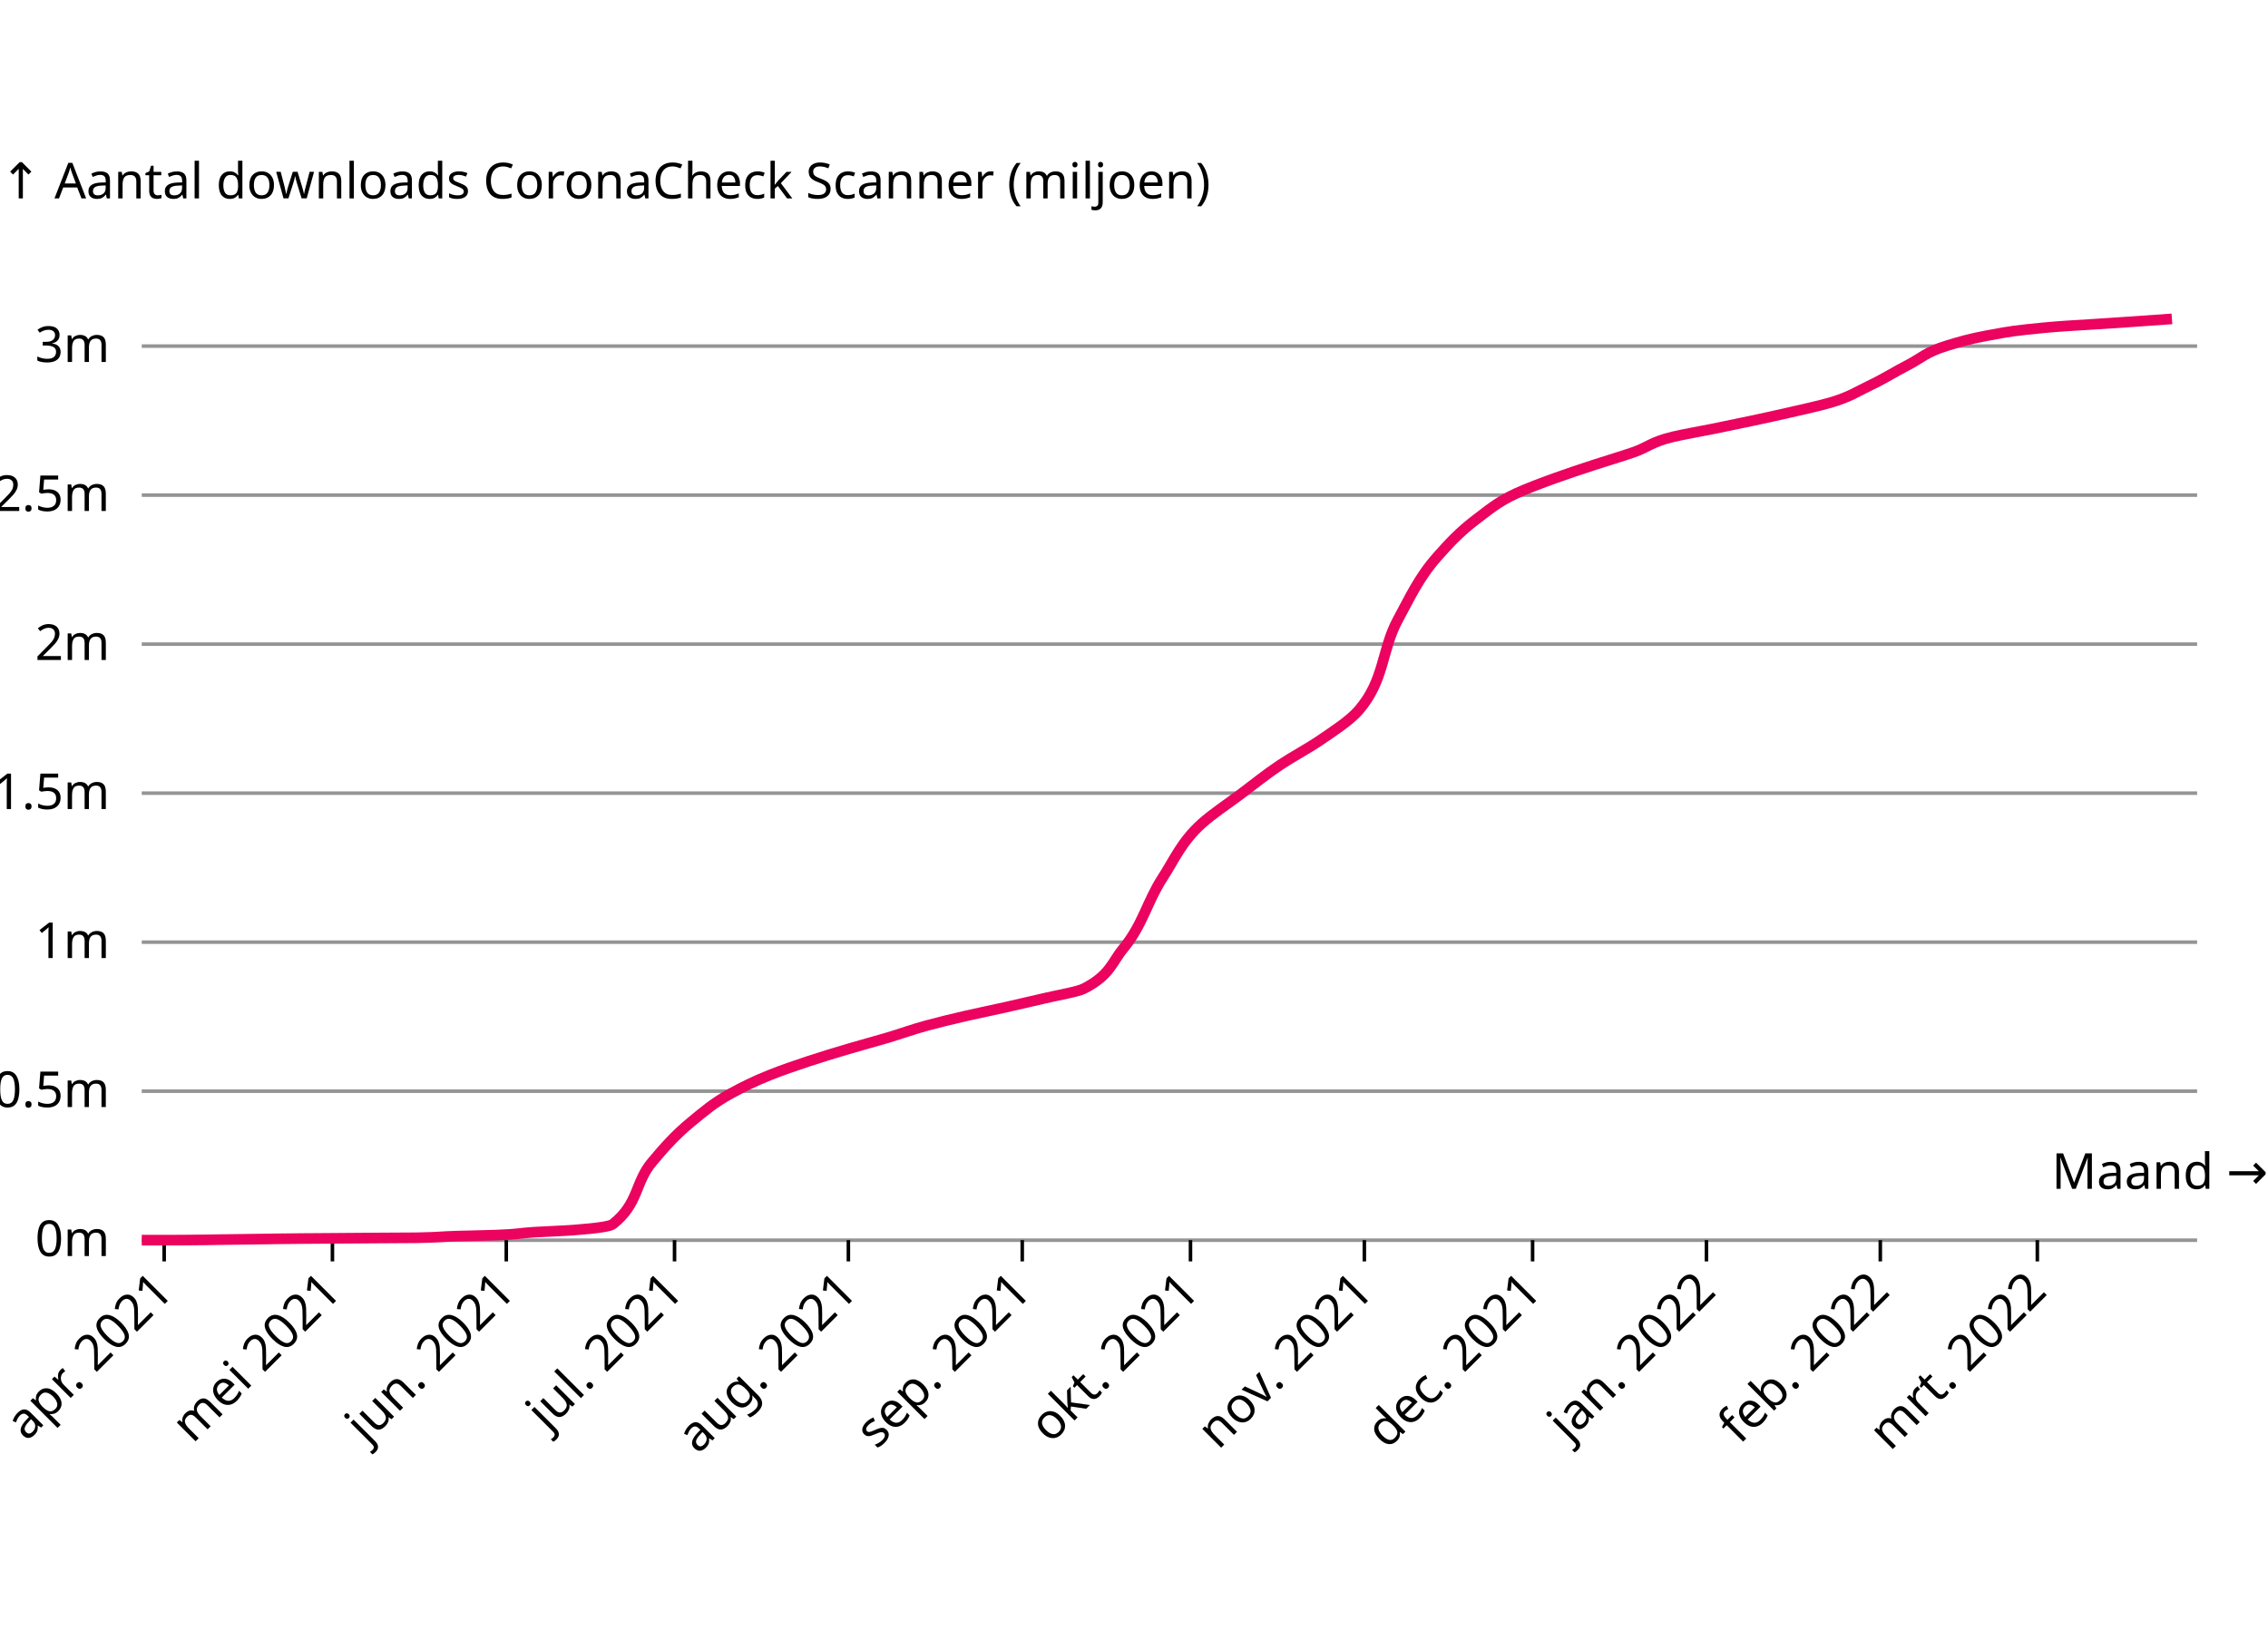
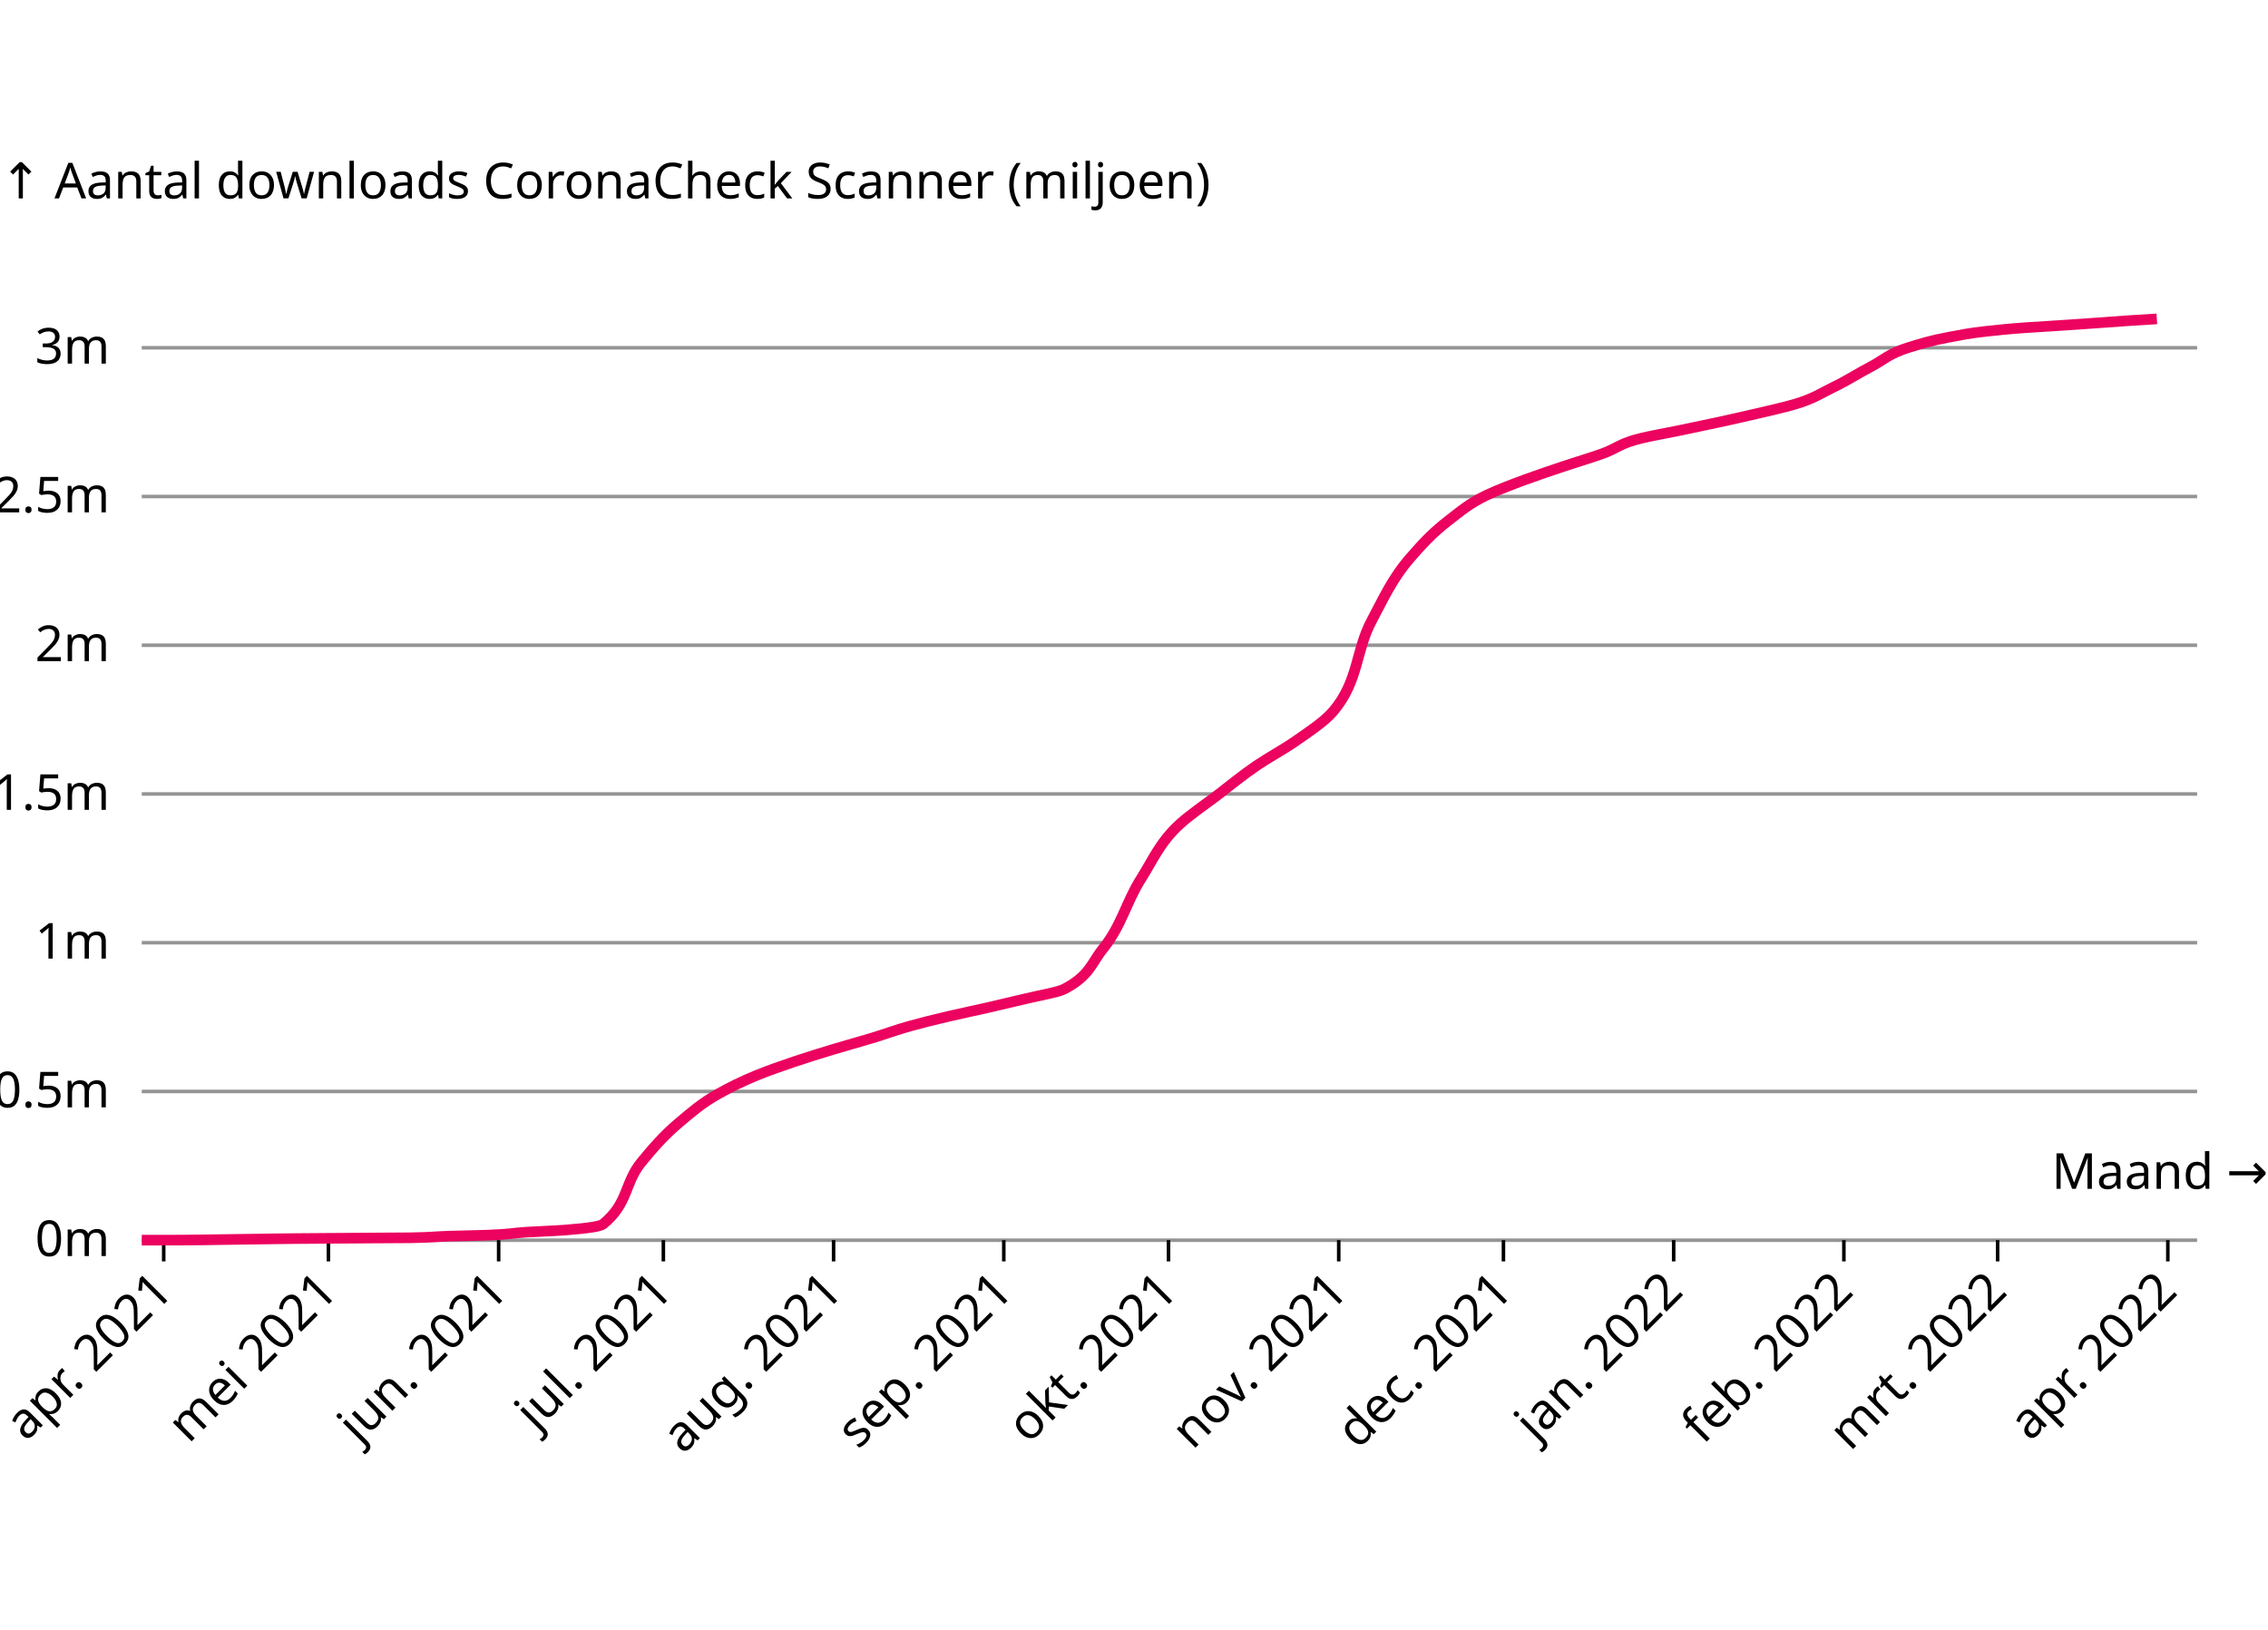
<svg xmlns="http://www.w3.org/2000/svg" class="plot" fill="currentColor" text-anchor="middle" width="640" height="460" viewBox="0 0 640 400" style="font-family: 'RO Sans', sans-serif; font-size: 14px;">
  <style>
        line[stroke-opacity] {
            stroke-opacity: 1;
            stroke: #949494;
        }
</style>
  <g transform="translate(40,0)" fill="none" text-anchor="end">
    <g class="tick" opacity="1" transform="translate(0,320.0199)">
      <line stroke="currentColor" x2="0" />
      <line stroke="currentColor" x2="580" stroke-opacity="0.1" />
      <text fill="currentColor" x="-9" dy="0.32em">0m</text>
    </g>
-     <g class="tick" opacity="1" transform="translate(0,277.9631)">
+     <g class="tick" opacity="1" transform="translate(0,278.0411)">
      <line stroke="currentColor" x2="0" />
      <line stroke="currentColor" x2="580" stroke-opacity="0.1" />
      <text fill="currentColor" x="-9" dy="0.32em">0.5m</text>
    </g>
-     <g class="tick" opacity="1" transform="translate(0,235.9063)">
+     <g class="tick" opacity="1" transform="translate(0,236.0624)">
      <line stroke="currentColor" x2="0" />
      <line stroke="currentColor" x2="580" stroke-opacity="0.1" />
      <text fill="currentColor" x="-9" dy="0.32em">1m</text>
    </g>
-     <g class="tick" opacity="1" transform="translate(0,193.8495)">
+     <g class="tick" opacity="1" transform="translate(0,194.0837)">
      <line stroke="currentColor" x2="0" />
      <line stroke="currentColor" x2="580" stroke-opacity="0.1" />
      <text fill="currentColor" x="-9" dy="0.32em">1.5m</text>
    </g>
-     <g class="tick" opacity="1" transform="translate(0,151.7927)">
+     <g class="tick" opacity="1" transform="translate(0,152.1049)">
      <line stroke="currentColor" x2="0" />
      <line stroke="currentColor" x2="580" stroke-opacity="0.1" />
      <text fill="currentColor" x="-9" dy="0.32em">2m</text>
    </g>
-     <g class="tick" opacity="1" transform="translate(0,109.7359)">
+     <g class="tick" opacity="1" transform="translate(0,110.1262)">
      <line stroke="currentColor" x2="0" />
      <line stroke="currentColor" x2="580" stroke-opacity="0.1" />
      <text fill="currentColor" x="-9" dy="0.32em">2.5m</text>
    </g>
-     <g class="tick" opacity="1" transform="translate(0,67.67907)">
+     <g class="tick" opacity="1" transform="translate(0,68.1474)">
      <line stroke="currentColor" x2="0" />
      <line stroke="currentColor" x2="580" stroke-opacity="0.1" />
      <text fill="currentColor" x="-9" dy="0.32em">3m</text>
    </g>
    <text fill="currentColor" transform="translate(-40,40)" dy="-1em" text-anchor="start">↑ Aantal downloads CoronaCheck Scanner (miljoen)</text>
  </g>
  <g transform="translate(0,320)" fill="none" text-anchor="middle">
-     <g class="tick" opacity="1" transform="translate(46.33027,0)">
+     <g class="tick" opacity="1" transform="translate(46.19766,0)">
      <line stroke="currentColor" y2="6" />
      <text fill="currentColor" dy="0.32em" transform="translate(0, 11.82843) rotate(-45)" text-anchor="end">apr. 2021</text>
    </g>
-     <g class="tick" opacity="1" transform="translate(93.80727,0)">
+     <g class="tick" opacity="1" transform="translate(92.6801,0)">
      <line stroke="currentColor" y2="6" />
      <text fill="currentColor" dy="0.32em" transform="translate(0, 11.82843) rotate(-45)" text-anchor="end">mei 2021</text>
    </g>
-     <g class="tick" opacity="1" transform="translate(142.8668,0)">
+     <g class="tick" opacity="1" transform="translate(140.7119,0)">
      <line stroke="currentColor" y2="6" />
      <text fill="currentColor" dy="0.32em" transform="translate(0, 11.82843) rotate(-45)" text-anchor="end">jun. 2021</text>
    </g>
-     <g class="tick" opacity="1" transform="translate(190.3439,0)">
+     <g class="tick" opacity="1" transform="translate(187.1944,0)">
      <line stroke="currentColor" y2="6" />
      <text fill="currentColor" dy="0.32em" transform="translate(0, 11.82843) rotate(-45)" text-anchor="end">jul. 2021</text>
    </g>
-     <g class="tick" opacity="1" transform="translate(239.4034,0)">
+     <g class="tick" opacity="1" transform="translate(235.2262,0)">
      <line stroke="currentColor" y2="6" />
      <text fill="currentColor" dy="0.32em" transform="translate(0, 11.82843) rotate(-45)" text-anchor="end">aug. 2021</text>
    </g>
-     <g class="tick" opacity="1" transform="translate(288.463,0)">
+     <g class="tick" opacity="1" transform="translate(283.2581,0)">
      <line stroke="currentColor" y2="6" />
      <text fill="currentColor" dy="0.32em" transform="translate(0, 11.82843) rotate(-45)" text-anchor="end">sep. 2021</text>
    </g>
-     <g class="tick" opacity="1" transform="translate(335.94,0)">
+     <g class="tick" opacity="1" transform="translate(329.7405,0)">
      <line stroke="currentColor" y2="6" />
      <text fill="currentColor" dy="0.32em" transform="translate(0, 11.82843) rotate(-45)" text-anchor="end">okt. 2021</text>
    </g>
-     <g class="tick" opacity="1" transform="translate(384.9996,0)">
+     <g class="tick" opacity="1" transform="translate(377.7724,0)">
      <line stroke="currentColor" y2="6" />
      <text fill="currentColor" dy="0.32em" transform="translate(0, 11.82843) rotate(-45)" text-anchor="end">nov. 2021</text>
    </g>
-     <g class="tick" opacity="1" transform="translate(432.4766,0)">
+     <g class="tick" opacity="1" transform="translate(424.2548,0)">
      <line stroke="currentColor" y2="6" />
      <text fill="currentColor" dy="0.32em" transform="translate(0, 11.82843) rotate(-45)" text-anchor="end">dec. 2021</text>
    </g>
-     <g class="tick" opacity="1" transform="translate(481.5361,0)">
+     <g class="tick" opacity="1" transform="translate(472.2867,0)">
      <line stroke="currentColor" y2="6" />
      <text fill="currentColor" dy="0.32em" transform="translate(0, 11.82843) rotate(-45)" text-anchor="end">jan. 2022</text>
    </g>
-     <g class="tick" opacity="1" transform="translate(530.5957,0)">
+     <g class="tick" opacity="1" transform="translate(520.3185,0)">
      <line stroke="currentColor" y2="6" />
      <text fill="currentColor" dy="0.32em" transform="translate(0, 11.82843) rotate(-45)" text-anchor="end">feb. 2022</text>
    </g>
-     <g class="tick" opacity="1" transform="translate(574.9076,0)">
+     <g class="tick" opacity="1" transform="translate(563.7021,0)">
      <line stroke="currentColor" y2="6" />
      <text fill="currentColor" dy="0.32em" transform="translate(0, 11.82843) rotate(-45)" text-anchor="end">mrt. 2022</text>
+     </g>
+     <g class="tick" opacity="1" transform="translate(611.734,0)">
+       <line stroke="currentColor" y2="6" />
+       <text fill="currentColor" dy="0.32em" transform="translate(0, 11.82843) rotate(-45)" text-anchor="end">apr. 2022</text>
    </g>
    <text fill="currentColor" transform="translate(640,-10)" dy="-0.32em" text-anchor="end">Maand →</text>
  </g>
  <g fill="none" stroke="#ec025f" stroke-width="3" stroke-miterlimit="1">
-     <path d="M40,320C45.322,319.997,50.645,319.995,51.078,319.992C58.463,319.947,58.65,319.902,62.156,319.857C66.084,319.807,69.467,319.757,73.234,319.706C76.858,319.658,78.614,319.609,84.312,319.561C87.411,319.534,91.771,319.508,95.39,319.482C99.163,319.454,102.189,319.427,106.468,319.399C109.804,319.378,116.508,319.357,117.546,319.335C124.931,319.183,123.617,319.03,128.624,318.878C131.791,318.781,137.134,318.685,139.702,318.589C147.087,318.311,146.218,318.034,150.78,317.757C154.031,317.559,159.238,317.362,161.858,317.164C169.243,316.607,172.232,316.05,172.936,315.493C180.321,309.646,179.101,303.8,184.014,297.953C187.195,294.167,190.466,290.381,195.092,286.596C198.328,283.947,201.333,281.298,206.17,278.649C209.363,276.9,212.859,275.151,217.247,273.402C220.547,272.088,224.334,270.773,228.325,269.458C231.793,268.316,235.551,267.174,239.403,266.032C242.96,264.977,246.929,263.923,250.481,262.868C254.339,261.723,257.337,260.578,261.559,259.433C264.917,258.522,268.684,257.611,272.637,256.7C276.127,255.896,280.122,255.092,283.715,254.288C287.519,253.437,291.211,252.587,294.793,251.736C298.612,250.829,304.09,249.921,305.871,249.014C313.257,245.255,313.836,241.495,316.949,237.735C322.451,231.091,323.713,224.447,328.027,217.803C331.351,212.684,333.417,207.566,339.105,202.448C342.205,199.659,346.453,196.869,350.183,194.08C353.84,191.346,357.163,188.611,361.261,185.877C364.673,183.6,368.981,181.323,372.339,179.047C376.56,176.185,380.943,173.323,383.417,170.461C390.802,161.92,389.825,153.378,394.495,144.836C397.721,138.935,400.337,133.034,405.573,127.133C408.711,123.596,411.92,120.059,416.651,116.522C419.864,114.12,422.541,111.717,427.729,109.315C430.873,107.859,434.79,106.402,438.807,104.946C442.26,103.695,446.086,102.443,449.885,101.192C453.482,100.007,457.571,98.822,460.963,97.637C465.103,96.191,465.991,94.745,472.041,93.298C475.122,92.562,479.492,91.825,483.119,91.088C486.882,90.324,490.613,89.559,494.197,88.795C498.013,87.981,501.737,87.167,505.275,86.353C509.153,85.461,513.242,84.569,516.353,83.676C521.893,82.087,524.064,80.497,527.431,78.908C531.63,76.925,534.642,74.943,538.509,72.96C542.055,71.142,543.522,69.324,549.587,67.506C552.667,66.583,555.584,65.659,560.664,64.736C563.821,64.162,566.379,63.588,571.742,63.014C574.868,62.68,578.01,62.345,582.82,62.011C585.187,61.847,588.159,61.682,590.733,61.517C594.565,61.273,598.229,61.028,601.811,60.783C605.629,60.522,609.259,60.261,612.889,60" />
+     <path d="M40,320C45.211,319.997,50.422,319.995,50.846,319.992C58.077,319.947,58.26,319.902,61.692,319.858C65.537,319.807,68.85,319.757,72.538,319.707C76.086,319.658,77.805,319.61,83.384,319.562C86.418,319.535,90.686,319.509,94.23,319.483C97.923,319.455,100.886,319.428,105.075,319.4C108.342,319.379,114.905,319.358,115.921,319.336C123.152,319.184,121.865,319.032,126.767,318.88C129.868,318.784,135.099,318.687,137.613,318.591C144.844,318.315,143.993,318.038,148.459,317.761C151.642,317.564,156.74,317.367,159.305,317.169C166.536,316.613,169.462,316.057,170.151,315.501C177.381,309.665,176.187,303.83,180.997,297.994C184.111,294.215,187.314,290.436,191.843,286.658C195.011,284.014,197.953,281.37,202.689,278.726C205.815,276.98,209.237,275.235,213.534,273.489C216.765,272.177,220.473,270.864,224.38,269.552C227.775,268.412,231.455,267.272,235.226,266.132C238.708,265.079,242.594,264.027,246.072,262.974C249.849,261.831,252.784,260.688,256.918,259.545C260.206,258.636,263.893,257.727,267.764,256.818C271.18,256.015,275.092,255.213,278.61,254.41C282.334,253.561,285.949,252.712,289.456,251.862C293.194,250.957,298.557,250.052,300.302,249.146C307.532,245.393,308.099,241.64,311.148,237.887C316.534,231.256,317.769,224.624,321.993,217.992C325.248,212.884,327.27,207.775,332.839,202.666C335.874,199.882,340.033,197.098,343.685,194.314C347.265,191.585,350.519,188.855,354.531,186.126C357.872,183.853,362.089,181.581,365.377,179.308C369.51,176.452,373.801,173.595,376.223,170.739C383.454,162.213,382.497,153.687,387.069,145.161C390.227,139.271,392.789,133.381,397.915,127.491C400.987,123.961,404.129,120.43,408.761,116.9C411.907,114.502,414.528,112.104,419.607,109.706C422.684,108.252,426.519,106.799,430.452,105.346C433.833,104.096,437.579,102.847,441.298,101.598C444.82,100.415,448.823,99.233,452.144,98.05C456.198,96.606,457.067,95.163,462.99,93.719C466.007,92.984,470.285,92.249,473.836,91.513C477.521,90.75,481.173,89.987,484.682,89.224C488.418,88.412,492.064,87.599,495.528,86.787C499.325,85.896,503.329,85.006,506.374,84.115C511.799,82.528,513.923,80.942,517.22,79.355C521.331,77.377,524.28,75.398,528.066,73.419C531.537,71.604,532.974,69.79,538.912,67.975C541.928,67.053,544.784,66.131,549.757,65.21C552.848,64.637,555.352,64.064,560.603,63.491C563.663,63.158,566.739,62.824,571.449,62.49C573.767,62.326,576.676,62.161,579.196,61.997C582.948,61.753,586.535,61.508,590.042,61.264C593.78,61.004,596.923,60.743,600.888,60.483C603.337,60.322,605.986,60.161,608.635,60" />
  </g>
</svg>
